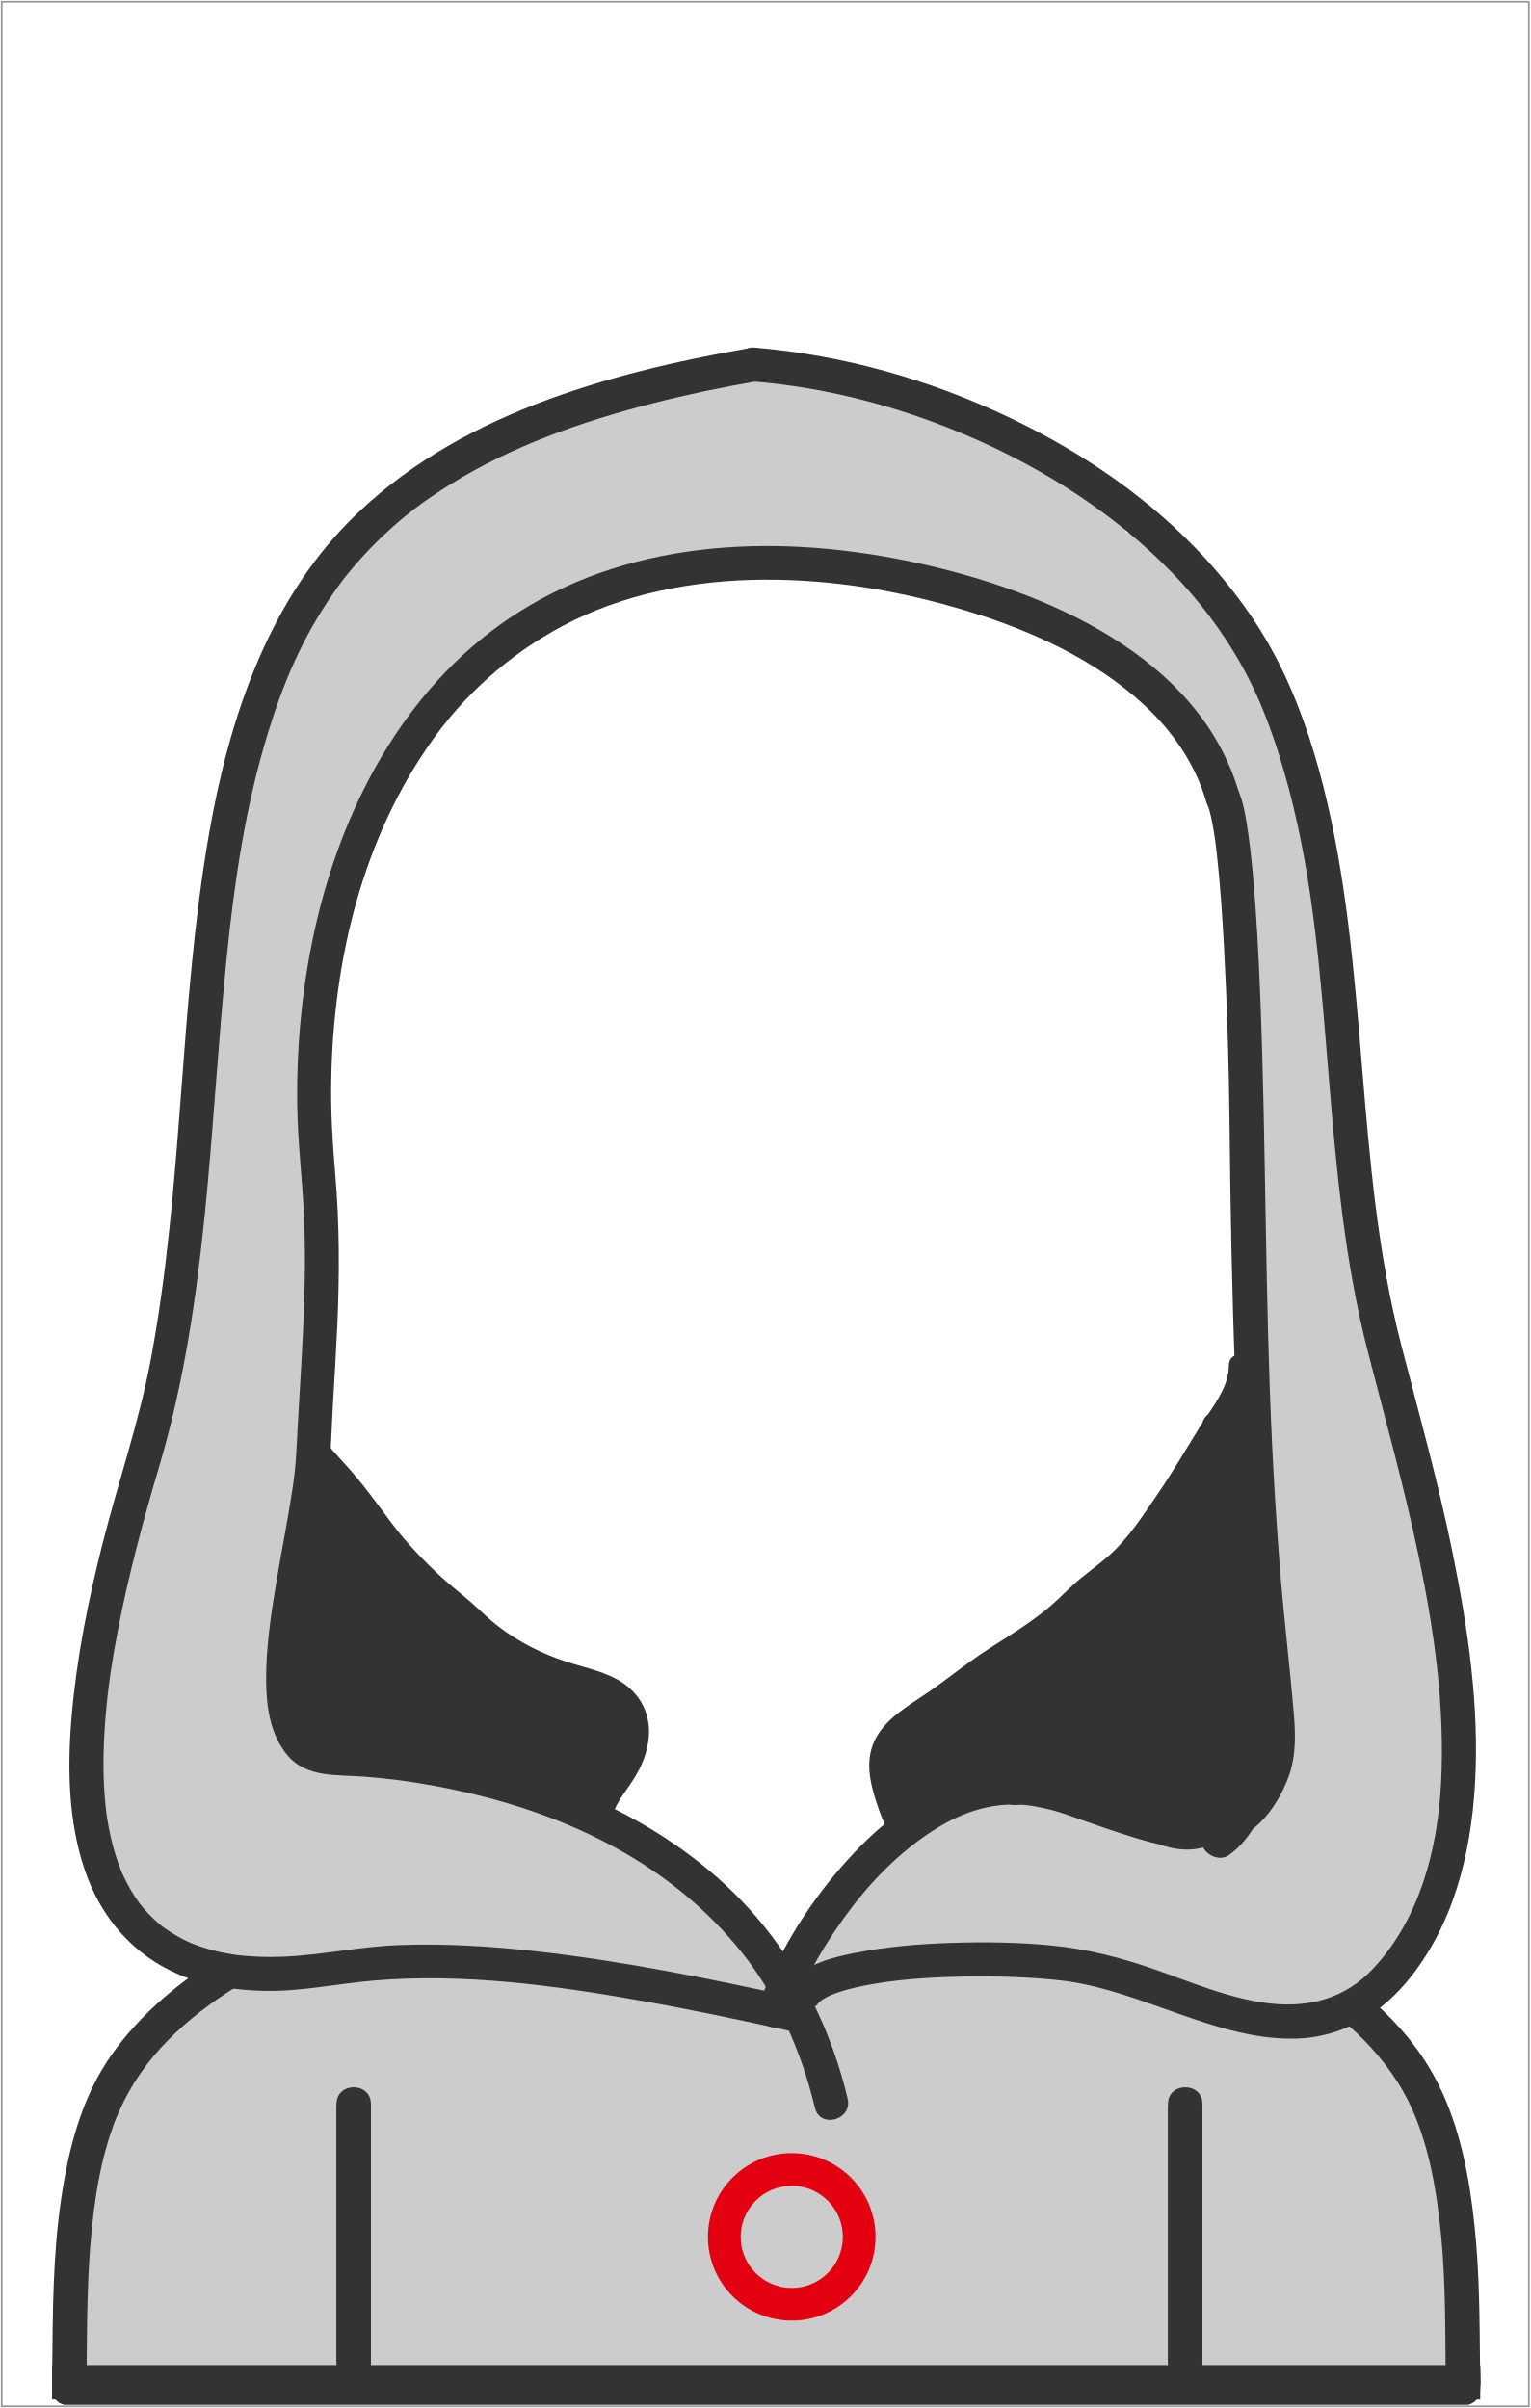
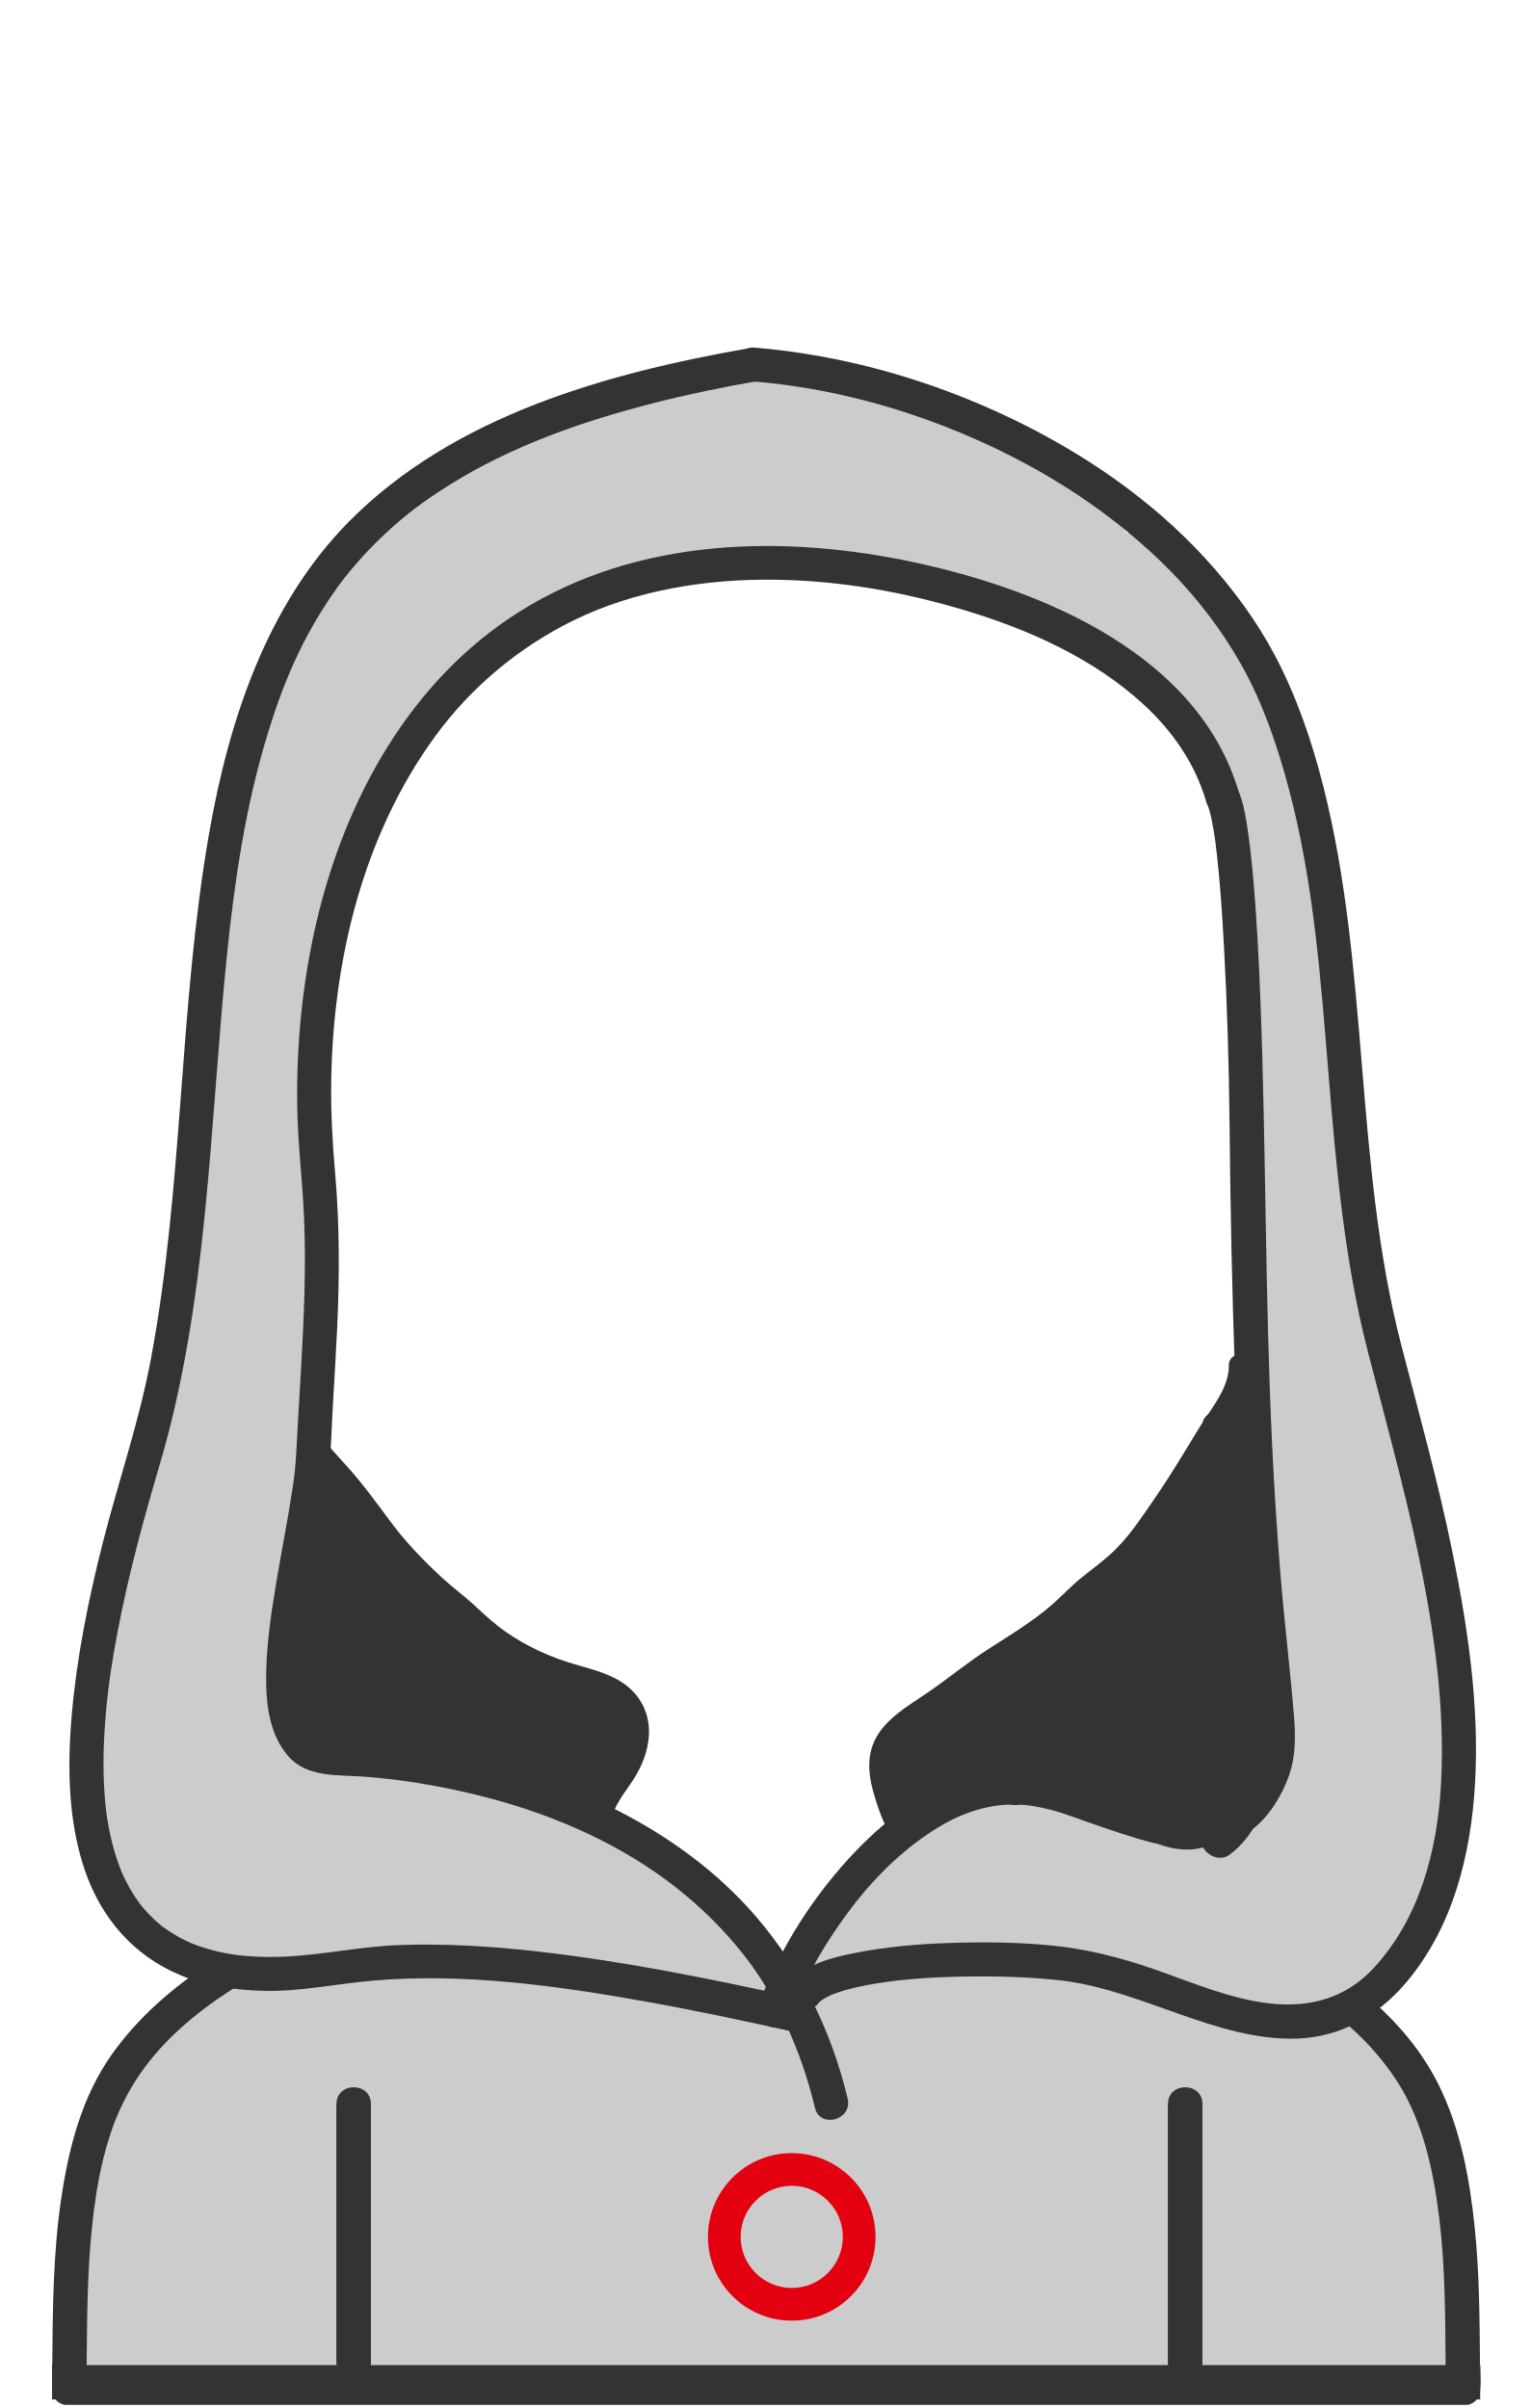
<svg xmlns="http://www.w3.org/2000/svg" width="901px" height="1418px" viewBox="0 0 901 1418" version="1.1">
  <defs />
  <g id="Page-1" stroke="none" stroke-width="1" fill="none" fill-rule="evenodd">
    <g id="cloak" transform="translate(1, 1)">
      <g id="cloak-FFCC3B" transform="translate(29, 203)" fill-rule="nonzero">
        <g id="Group" transform="translate(538, 1080)" fill="#FFF7D7">
          <path d="M53.72,44.104 C51.788,40.944 49.921,37.744 48.019,34.566 C43.267,26.63 38.559,18.663 33.732,10.774 C31.773,7.574 30.157,4.146 27.739,1.233 C26.898,-0.327 26.898,1.419 26.814,1.56 C21.838,9.759 16.892,17.977 11.978,26.214 C8.308,32.372 4.693,38.558 1.051,44.732 C0.527,45.744 1.522,45.736 1.96,45.998 C10.086,50.871 18.234,55.705 26.354,60.586 C27.177,61.082 27.786,61.139 28.631,60.634 C36.812,55.718 45.017,50.841 53.244,46.002 C54.219,45.43 54.26,44.987 53.72,44.104 Z" id="Shape" />
          <path d="M50.602,52.751 C42.992,57.224 35.395,61.73 27.798,66.228 C26.659,66.2 25.86,65.418 24.961,64.888 C17.881,60.705 10.816,56.495 3.734,52.313 C3.134,51.959 2.588,51.3 1.494,51.672 C4.328,55.699 7.064,59.584 9.801,63.468 C15.251,71.2 20.687,78.94 26.185,86.636 C26.488,87.059 26.511,88.476 27.732,87.591 C28.32,87.563 28.56,87.078 28.837,86.687 C36.533,75.798 44.221,64.903 51.903,54.004 C52.253,53.507 52.858,52.956 52.217,52.324 C51.54,51.656 51.071,52.474 50.602,52.751 Z" id="Shape" />
        </g>
        <path d="M821.533,1143.788 C823.013,1137.337 823.585,1130.705 824.064,1123.959 C824.472,1118.217 824.496,1112.492 824.226,1106.787 C825.818,1102.933 826.667,1098.698 826.667,1094.308 C826.667,1079.221 825.898,1063.896 822.688,1049.117 C820.226,1037.785 814.474,1026.329 804.367,1020.017 C802.562,1018.894 800.641,1017.969 798.637,1017.258 C795.905,1012.642 792.915,1008.184 789.953,1003.705 C788.117,1000.712 786.252,997.736 784.299,994.816 C779.218,987.221 773.35,979.281 765.465,974.409 C773.518,969.632 779.973,962.504 785.796,955.319 C788.885,951.506 791.146,947.022 793.451,942.737 C795.125,939.625 796.133,936.387 796.847,933.078 C798.482,931.619 799.957,929.99 801.247,928.219 C806.591,920.923 808.551,911.238 810.145,902.632 C810.546,900.433 810.899,898.226 811.202,896.012 C825.047,878.092 836.065,854.7 828.389,833.858 C830.212,831.189 831.304,828.061 831.23,824.687 C831.012,814.905 829.459,804.989 827.776,795.346 C825.906,784.628 824.639,773.708 823.081,762.947 C820.67,746.294 817.654,729.703 814.164,713.244 C805.765,673.629 795.909,634.15 783.123,595.703 C782.174,592.85 780.136,590.566 777.592,588.904 C775.656,580.774 773.528,572.691 771.209,564.662 C770.555,559.374 769.909,554.086 769.272,548.796 C766.872,528.78 764.186,508.791 761.464,488.807 C762.846,481.78 762.033,473.796 762.127,467.086 C762.249,458.162 762.329,449.286 762.189,440.358 C762.019,429.453 760.264,419.083 756.792,408.782 C756.16,406.91 755.183,405.247 753.976,403.796 L753.975,403.772 C753.836,400.458 753.623,397.148 753.404,393.839 C752.776,384.356 751.714,374.911 751.12,365.424 C750.524,355.903 749.947,346.386 749.491,336.856 C748.839,323.181 748.607,309.385 747.138,295.762 C746.068,285.831 744.707,276.046 742.759,266.24 C741.296,258.878 739.056,251.895 736.677,244.88 C738.013,242.624 738.846,240.106 739.119,237.499 C739.397,234.761 739.062,231.996 738.137,229.404 C737.791,228.106 737.312,226.847 736.705,225.649 C735.103,221.904 732.467,218.51 730.137,215.227 C726.458,210.042 721.973,205.404 717.551,200.858 C712.974,196.156 708.35,191.501 703.678,186.894 L703.312,186.024 C691.833,159.351 678.044,133.432 660.678,110.08 C655.028,102.481 643.472,101.607 636.275,107.359 C635.248,108.19 634.319,109.135 633.506,110.176 C629.941,104.114 623.519,99.025 617.945,94.888 C608.265,87.703 598.365,80.814 588.431,73.986 C575.752,65.271 562.959,56.664 549.934,48.468 C543.969,44.714 537.828,41.294 531.801,37.64 C528.335,35.538 524.074,33.255 520.305,32.266 C513.403,30.453 507.148,32.218 502.645,35.919 C501.923,35.339 501.164,34.806 500.373,34.324 C491.394,28.85 481.461,25.713 471.125,23.931 C469.601,19.157 466.456,14.888 461.889,13.056 C436.911,3.036 412.605,12.536 389.228,22.347 C378.043,21.185 366.67,22.647 355.525,25.489 C347.647,27.497 339.922,30.078 332.128,32.377 C328.695,33.385 325.236,34.303 321.755,35.13 C322.71,34.843 317.826,35.764 317.187,35.851 C315.034,36.144 312.865,36.288 310.695,36.395 C303.822,36.737 297.97,41.804 295.238,47.966 C293.689,48.584 292.153,49.233 290.63,49.913 C285.972,48.119 280.64,48.152 275.634,51.042 C269.017,54.863 261.728,58.951 254.585,63.518 L254.533,63.535 C244.163,66.909 233.542,70.161 224.627,76.696 C221.904,78.692 219.895,81.489 218.637,84.629 C211.158,86.654 204.132,91.735 197.772,98.127 C195.996,98.635 194.173,99.101 192.736,99.909 C190.888,100.95 189.191,102.246 187.565,103.597 C185.25,105.52 183.169,107.718 181.162,109.953 C176.829,114.778 173.27,120.262 169.904,125.786 C163.053,137.033 157.397,148.977 151.771,160.867 C149.904,164.812 148.042,168.761 146.033,172.636 C145.972,172.753 145.907,172.867 145.846,172.984 C145.765,173.122 145.686,173.254 145.616,173.368 C144.291,175.52 142.995,177.691 141.729,179.878 C135.839,190.01 129.253,200.74 127.036,212.233 C115.401,235.633 107.34,260.801 109.092,287.125 C109.262,289.678 110.018,292.104 111.212,294.284 C108.776,302.066 106.444,309.868 104.276,317.69 C96.169,346.937 90.467,377.023 92.634,407.518 C92.919,411.536 94.289,415.286 96.544,418.342 C87.415,454.214 77.218,491.446 87.808,527.433 C83.153,543.003 78.139,558.469 73.831,574.142 C69.412,590.218 66.533,606.967 68.618,623.081 C66.141,633.969 63.756,644.878 61.462,655.806 C59.48,658.8 57.827,661.795 56.741,665.095 C50.999,672.955 48.07,682.533 45.336,691.979 C41.712,704.496 37.906,716.918 34.703,729.561 C33.628,733.808 32.612,738.07 31.657,742.345 C30.601,744 29.724,745.83 28.989,747.792 C24.111,760.804 23.451,775.125 24.39,789.4 C23.78,797.43 23.515,805.496 23.688,813.6 C24.26,840.4 24.723,870.885 32.772,898.018 C32.974,899.632 33.49,901.183 34.235,902.641 C38.945,916.714 45.871,929.753 56.166,940.712 C61.935,946.852 71.495,948.284 78.872,944.304 C78.885,944.297 78.896,944.288 78.909,944.283 C81.421,946.233 84.323,947.62 87.418,948.35 C98.353,950.945 109.671,951.519 120.927,951.65 C125.808,952.39 130.687,953.14 135.573,953.836 C132.885,955.31 130.283,956.982 127.764,958.779 C125.685,954.537 120.272,951.646 115.795,953.283 C107.498,956.319 101.364,961.765 96.256,968.28 C92.785,967.676 89.017,968.967 86.448,973.129 C85.773,974.223 85.094,975.316 84.413,976.406 C81.658,976.97 79.149,978.748 77.333,981.231 C72.831,987.391 68.627,993.743 64.589,1000.196 C62.496,1001.033 60.608,1002.572 59.104,1004.525 C56.578,1007.8 53.476,1010.695 50.56,1013.615 C49.6,1014.568 48.848,1015.709 48.352,1016.967 C47.378,1018.32 46.836,1019.985 46.681,1021.684 C44.752,1022.961 43.288,1024.846 42.892,1027.2 C41.848,1033.416 40.003,1039.378 37.904,1045.263 C35.112,1051.564 32.654,1058.007 30.739,1064.673 C30.519,1065.441 30.385,1066.177 30.323,1066.886 C27.448,1068.373 25.315,1071.228 25.313,1075.467 C25.309,1083.383 25.27,1091.318 25.145,1099.256 C19.666,1098.319 13.438,1101.526 13.16,1108.888 C12.933,1114.879 13.137,1120.827 13.657,1126.738 C14.059,1146.105 14.416,1165.519 18.586,1184.5 C19.853,1190.27 26.148,1192.681 31.285,1191.458 C36.164,1197.965 43.757,1202.395 52.341,1202.745 C63.456,1203.198 74.619,1201.652 85.533,1199.66 C89.836,1198.873 94.129,1198.053 98.449,1197.36 C99.327,1197.22 102.246,1196.902 103.475,1196.744 C105.041,1196.693 106.608,1196.685 108.175,1196.679 C122.922,1196.617 137.605,1195.162 152.324,1194.678 C157.967,1194.715 163.634,1194.694 169.343,1194.682 C173.34,1194.675 177.295,1193.864 180.972,1192.297 C189.389,1194.6 198.227,1195.478 207.055,1195.906 C221.194,1196.594 235.232,1196.619 249.381,1195.967 C268.949,1195.067 288.456,1193.161 307.993,1191.777 C311.703,1194.406 316.054,1196.055 320.814,1196.196 C331.36,1196.51 341.709,1195.054 352.008,1193.175 C353.52,1193.068 355.032,1192.976 356.547,1192.891 C357.719,1192.853 358.89,1192.812 360.064,1192.777 C381.046,1195.041 402.296,1195.884 423.129,1193.158 C423.496,1193.109 423.848,1193.036 424.208,1192.976 C436.309,1193.258 449.234,1192.739 460.894,1189.144 C504.087,1189.426 547.299,1190.728 590.349,1194.323 C600.788,1195.279 611.216,1196.363 621.627,1197.609 C628.147,1198.39 633.951,1198.301 639.69,1195.755 C642.815,1199.351 647.856,1200.755 654.836,1199.942 C660.078,1199.688 664.965,1197.634 670.08,1197.27 C676.705,1196.798 682.781,1194.179 687.387,1190.041 C694.177,1189.896 701.95,1191.229 708.569,1192.207 C719.657,1193.845 730.489,1195.459 741.703,1196.246 C752.861,1197.03 764.195,1195.486 775.341,1194.46 C774.105,1194.601 779.752,1194.236 780.971,1194.193 C781.407,1194.177 781.844,1194.176 782.28,1194.166 C792.679,1197.865 803.526,1197.598 814.332,1194.812 C826.609,1191.648 834.98,1178.974 834.523,1166.61 C834.178,1157.325 829.12,1148.76 821.533,1143.788 Z M628.843,870.575 C607.492,865.279 589.487,851.324 566.908,850.153 C549.661,849.257 535.137,853.6 519.968,861.618 C509.105,867.359 498.804,874.937 490.07,883.573 C481.882,891.67 473.759,901.996 470.786,913.372 C466.255,915.613 461.897,918.253 457.975,921.183 C452.296,925.426 444.856,930.681 441.78,937.401 C440.282,940.678 439.98,944.17 440.627,947.441 C439.016,948.011 437.416,948.608 435.825,949.231 C433.355,950.201 431.532,951.723 430.332,953.505 C426.798,953.817 423.265,954.139 419.733,954.479 C419.136,953.868 418.534,953.265 417.94,952.653 C417.861,947.357 415.758,942.094 411.656,938.255 C401.757,928.987 391.564,920.033 380.474,912.205 C377.272,909.945 373.992,907.729 370.63,905.631 C362.013,898.29 352.903,891.554 342.979,885.839 C341.45,884.968 339.807,884.315 338.097,883.9 C322.435,871.365 304.209,861.705 286.144,853.305 C265.478,843.697 243.766,835.844 221.752,829.957 C216.763,828.623 211.476,829.858 207.16,832.618 C195.18,829.73 181.576,828.902 169.974,829.973 C168.329,830.123 166.748,830.546 165.257,831.183 C162.105,830.463 158.959,829.724 155.808,829.021 C155.149,823.758 152.808,818.956 148.802,815.8 C148.721,815.631 148.639,815.465 148.559,815.297 C145.691,802.299 141.802,789.617 137.606,777.021 C135.607,768.743 133.754,760.431 132.048,752.088 C132.726,751.097 133.326,750.055 133.843,748.972 C137.404,741.507 139.531,735.362 142.684,728.266 C144.632,723.882 146.124,719.325 147.407,714.707 C150.763,702.626 152.739,690.05 153.802,677.564 C155.344,659.466 155.163,641.159 152.436,623.225 C153.558,614.624 154.124,605.936 154.472,597.35 C155.144,580.723 155.514,564.033 155.662,547.38 C157.604,528.771 158.314,510.068 156.995,491.327 C156.792,488.377 155.92,485.512 154.446,482.949 C153.439,460.579 151.933,438.229 150.258,415.897 C150.214,415.354 150.133,414.815 150.017,414.283 C151.875,401.745 153.47,389.175 155.184,376.617 C155.72,372.721 156.348,368.838 157.067,364.971 C159.431,354.927 161.678,344.791 164.265,334.786 C165.52,330.312 166.788,325.83 168.024,321.338 C171.465,309.965 175.442,298.763 178.471,287.265 C187.944,281.959 193.82,272.914 198.54,263.429 C202.956,254.556 207.689,245.887 212.372,237.145 C221.464,220.168 230.417,203.106 240.659,186.791 C242.784,186.751 244.884,186.309 246.834,185.379 C260.396,178.905 270.883,169.599 281.792,159.654 C284.051,158.253 286.311,156.852 288.552,155.427 C292.226,153.091 295.9,150.636 299.474,148.028 C305.07,146.108 310.844,144.706 316.405,142.675 C320.195,141.291 323.311,138.798 325.522,135.694 C340.723,131.156 356.351,128.104 371.852,124.719 C374.644,124.11 377.241,123.219 379.55,121.935 C383.734,121.529 387.93,121.248 392.129,121.083 C407.884,120.464 423.789,120.521 439.557,120.662 C447.158,120.73 454.751,121.05 462.326,121.683 C462.869,121.728 463.279,121.761 463.593,121.785 L464.546,121.902 C466.408,122.127 468.264,122.408 470.118,122.692 C474.259,123.325 478.341,124.266 482.467,124.972 C508.756,129.469 535.141,133.999 560.238,143.316 C572.213,147.761 584.669,153.346 594.819,161.212 C608.41,171.745 622.437,181.76 636.571,191.551 C642.666,195.773 648.864,199.964 654.417,204.889 C656.699,206.912 659.347,208.476 661.855,210.189 C665.467,212.656 671.209,215.792 675.022,219.218 C675.537,220.836 676.3,223.253 676.235,222.959 C679.343,233.773 681.474,244.873 684.935,255.566 C686.342,259.916 688.89,263.651 692.335,266.166 C693.043,294.645 694.711,323.008 698.047,351.405 C699.956,367.674 701.768,383.985 704.156,400.193 C705.135,406.84 706.395,413.421 707.234,420.092 C708.043,426.531 709.216,434.2 707.458,440.583 C706.042,445.698 706.824,451.173 709.616,455.687 C705.598,477.657 708.615,499.861 711.002,522.001 C711.208,523.91 711.786,525.71 712.696,527.248 C712.278,533.861 711.845,540.471 711.434,547.073 C710.589,560.615 710.354,574.091 710.309,587.652 C710.261,602.078 709.496,614.258 707.117,627.575 C705.998,633.839 707.817,640.036 711.664,644.389 C716.269,679.218 719.153,714.464 722.037,749.419 C723.521,767.4 725.428,785.35 727.223,803.298 C727.938,810.467 728.675,817.653 729.494,824.833 C729.268,825.059 729.034,825.272 728.816,825.508 C727.216,827.233 725.857,829.168 724.779,831.259 C714.488,845.139 701.747,857.575 696.145,874.169 C691.144,874.074 686.134,874.192 681.14,874.297 C663.69,874.659 645.901,874.806 628.843,870.575 Z M736.598,983.356 C732.208,982.238 727.749,981.384 723.102,981.277 C717.971,981.161 714.694,984.466 713.645,988.576 C711.951,988.748 710.295,988.994 708.7,989.318 C702.056,988.023 695.251,987.57 688.257,988.13 C687.449,986.431 686.254,984.87 684.664,983.671 C684.342,983.43 684.016,983.195 683.685,982.966 C683.451,981.121 682.918,979.199 682.021,977.192 C681.209,975.379 680.1,973.747 678.796,972.252 C682.926,972.825 687.054,973.416 691.176,974.066 C700.321,975.511 709.242,976.214 718.191,975.923 C723.767,979.821 730.618,982.097 737.488,982.642 C737.176,982.864 736.881,983.105 736.598,983.356 Z" id="Shape" fill="#CCCCCC" />
        <g id="Group" transform="translate(0, 952)" fill="#333333">
          <path d="M841.378,247.671 C841.44,252.978 838.148,256.127 834.189,257.119 L7.838,257.119 C3.878,256.127 0.587,252.977 0.648,247.671 C0.689,244.076 0.729,240.469 0.759,236.865 L841.268,236.865 C841.298,240.469 841.337,244.066 841.378,247.671 Z" id="Shape" />
          <path d="M841.378,247.671 C841.44,252.978 838.148,256.127 834.189,257.119 L7.838,257.119 C3.878,256.127 0.587,252.977 0.648,247.671 C0.689,244.076 0.729,240.469 0.759,236.865 L841.268,236.865 C841.298,240.469 841.337,244.066 841.378,247.671 Z" id="Shape" />
          <path d="M841.268,236.865 C841.015,209.814 840.933,182.743 838.159,155.803 C835.181,126.9 829.763,97.275 816.628,71.116 C807.235,52.403 793.973,36.521 778.567,22.778 C772.144,26.402 765.267,29.744 758.292,31.991 C771.634,42.959 783.51,55.524 792.889,70.315 C807.989,94.115 813.914,122.766 817.297,150.395 C820.8,179.055 820.779,208.01 821.013,236.864 C821.044,240.468 821.083,244.075 821.124,247.67 C821.194,252.977 824.568,256.126 828.559,257.118 C830.401,257.585 832.366,257.575 834.19,257.118 C838.149,256.126 841.441,252.976 841.379,247.67 C841.337,244.066 841.298,240.469 841.268,236.865 Z M0.646,237.01 L20.612,237.01 L20.612,256.976 L0.646,256.976 L0.646,237.01 Z" id="Shape" />
          <path d="M821.413,237.01 L841.38,237.01 L841.38,256.976 L821.413,256.976 L821.413,237.01 Z M657.586,82.929 L657.586,233.472 C657.586,246.534 677.842,246.534 677.842,233.472 L677.842,231.467 C677.842,218.404 657.586,218.404 657.586,231.467 L657.586,233.472 C657.586,246.534 677.842,246.534 677.842,233.472 L677.842,82.929 C677.842,69.866 657.586,69.866 657.586,82.929 Z M168.087,82.929 L168.087,233.472 C168.087,246.534 188.342,246.534 188.342,233.472 L188.342,231.467 C188.342,218.404 168.087,218.404 168.087,231.467 L168.087,233.472 C168.087,246.534 188.342,246.534 188.342,233.472 L188.342,82.929 C188.342,69.866 168.087,69.866 168.087,82.929 Z" id="Shape" />
          <path d="M841.378,250.709 C841.44,256.017 838.148,259.165 834.189,260.158 L7.838,260.158 C3.878,259.165 0.587,256.016 0.648,250.709 C0.689,247.113 0.729,243.508 0.759,239.903 L841.268,239.903 C841.298,243.508 841.337,247.104 841.378,250.709 Z M745.256,25.114 C746.198,25.779 747.137,26.447 748.068,27.126 C749.556,26.209 751.036,25.275 752.516,24.344 C750.085,24.771 747.658,25.043 745.256,25.114 Z" id="Shape" />
          <path d="M657.586,85.967 L657.586,236.51 C657.586,249.573 677.842,249.573 677.842,236.51 L677.842,234.505 C677.842,221.442 657.586,221.442 657.586,234.505 L657.586,236.51 C657.586,249.573 677.842,249.573 677.842,236.51 L677.842,85.967 C677.842,72.904 657.586,72.904 657.586,85.967 Z M168.087,85.967 L168.087,236.51 C168.087,249.573 188.342,249.573 188.342,236.51 L188.342,234.505 C188.342,221.442 168.087,221.442 168.087,234.505 L168.087,236.51 C168.087,249.573 188.342,249.573 188.342,236.51 L188.342,85.967 C188.342,72.904 168.087,72.904 168.087,85.967 Z M93.063,0.35 C71.375,14.7 51.664,31.7 36.286,53.141 C17.924,78.744 10.177,109.723 5.771,140.491 C1.194,172.433 1.062,204.671 0.758,236.866 C0.728,240.47 0.687,244.077 0.647,247.672 C0.586,252.979 3.877,256.128 7.837,257.12 C9.66,257.577 11.625,257.587 13.468,257.12 C17.458,256.128 20.831,252.978 20.902,247.672 C20.942,244.068 20.983,240.47 21.013,236.866 C21.256,209.815 21.347,182.744 24.123,155.804 C26.908,128.733 32.235,100.375 45.553,76.352 C62.411,45.909 90.324,24.434 120.259,7.194 C111.111,5.427 101.953,3.251 93.063,0.35 Z" id="Shape" />
        </g>
        <path d="M699.322,262.599 C675.731,182.096 585.266,144.023 510.431,127.62 C431.835,110.392 345.164,112.307 275.353,156.466 C211.597,196.795 173.591,265.914 156.569,337.846 C148.14,373.466 144.481,410.33 144.962,446.906 C145.252,468.997 148.045,490.899 148.989,512.955 C150.262,542.717 148.917,572.501 147.211,602.216 C146.311,617.903 145.327,633.584 144.523,649.275 C144.306,653.5 144.043,657.702 143.6,661.91 C143.398,663.787 143.175,665.663 142.931,667.535 C142.524,670.724 143.213,665.539 142.759,668.782 C142.569,670.123 142.373,671.464 142.17,672.803 C139.342,691.641 135.535,710.32 132.432,729.113 C129.32,747.967 126.484,767.132 126.679,786.287 C126.835,801.6 129.202,817.773 139.386,829.814 C150.538,843.001 168.864,841.009 184.36,842.211 C190.938,842.726 197.503,843.396 204.05,844.221 C204.835,844.32 209.051,844.88 205.707,844.428 C219.354,846.276 232.903,848.781 246.309,851.934 C308.25,866.47 365.971,895.016 406.514,945.506 C427.26,971.343 441.861,1004.005 449.725,1037.175 C452.7,1049.722 471.984,1044.4 469.01,1031.859 C459.638,992.328 441.634,955.574 415.135,924.715 C392.738,898.635 364.349,877.827 333.804,862.276 C287.305,838.601 235.329,826.107 183.461,822.141 C178.112,821.737 172.756,821.442 167.395,821.258 L165.577,821.195 C164.662,821.158 163.748,821.091 162.837,820.997 C165.378,821.252 160.597,820.401 159.655,820.105 C159.124,819.938 156.934,818.981 159.447,820.093 C158.826,819.819 158.231,819.491 157.636,819.163 C157.05,818.841 156.494,818.468 155.939,818.097 C154.013,816.806 157.634,819.53 155.873,818.03 C154.857,817.165 153.955,816.175 153.095,815.158 C154.879,817.267 152.057,813.441 151.586,812.601 C151.241,811.969 150.915,811.327 150.61,810.675 C149.52,808.412 151.394,812.714 150.46,810.329 C149.892,808.879 149.439,807.386 149.016,805.889 C148.567,804.301 148.223,802.685 147.904,801.068 C147.737,800.223 147.602,799.373 147.466,798.523 C147.296,797.357 147.293,797.368 147.46,798.553 C147.387,797.955 147.319,797.356 147.258,796.756 C146.365,788.46 146.581,780.052 147.104,771.739 C148.309,752.573 151.519,734.963 154.968,715.667 C158.215,697.51 161.769,679.358 163.699,661 C165.043,648.213 165.266,635.274 166.022,622.442 C166.912,607.348 167.839,592.256 168.526,577.151 C169.899,547.005 169.92,516.838 167.291,486.756 C165.699,468.533 164.683,450.381 164.994,432.078 C166.199,361.152 183.578,288.135 226.057,229.744 C246.717,201.346 274.839,177.493 307.208,161.542 C343.641,143.589 386.203,136.682 427.305,137.394 C465.289,138.051 501.766,144.497 538.533,155.562 C576.244,166.911 614.049,184.062 642.979,210.616 C660.342,226.554 673.522,245.676 680.04,267.914 C683.656,280.266 702.958,275.005 699.322,262.599 Z" id="Shape" fill="#333333" />
        <path d="M435.591,982.489 C444.113,959.817 456.663,938.629 471.3,919.387 C485.583,900.613 503.145,883.482 523.481,871.394 C541.312,860.796 560.436,856.182 580.092,859.864 C602.269,864.017 623.001,874.059 644.727,879.935 C666.228,885.75 689.156,887.373 707.589,872.97 C717.428,865.282 724.695,853.176 728.825,841.564 C732.762,830.496 732.714,818.234 731.765,806.681 C729.434,778.281 725.942,749.972 723.658,721.557 C721.642,696.494 720.059,671.399 718.855,646.284 C714.683,559.259 715.363,472.107 711.995,385.066 C711.034,360.237 709.786,335.395 707.524,310.647 C706.576,300.265 705.416,289.881 703.72,279.592 C702.625,272.952 701.275,266.302 698.314,260.21 C695.932,255.31 689.061,254.028 684.632,256.623 C679.666,259.532 678.661,265.403 681.044,270.305 C681.965,272.2 680.062,267.615 681.084,270.433 C681.409,271.329 681.681,272.244 681.943,273.159 C682.658,275.645 683.19,278.183 683.684,280.72 C684.252,283.632 684.715,286.564 685.15,289.498 C685.269,290.31 685.382,291.122 685.495,291.934 C685.145,289.417 685.54,292.297 685.587,292.662 C685.853,294.754 686.103,296.847 686.337,298.943 C688.37,316.917 689.525,334.994 690.514,353.051 C692.405,387.566 693.461,422.152 693.807,456.717 C694.817,557.796 697.505,659.071 707.001,759.745 C708.385,774.415 710.003,789.058 711.49,803.716 C712.613,814.786 713.005,825.671 709.539,836.248 C706.431,845.732 698.68,855.784 690.752,860.491 C683.519,864.786 674.689,864.865 665.372,863.869 C643.941,861.576 622.17,851.159 601.267,844.675 C580.043,838.091 558.799,836.141 537.394,843.133 C508.824,852.467 484.655,873.098 465.216,895.437 C444.278,919.5 427.528,947.315 416.305,977.173 C414.385,982.28 418.395,988.127 423.289,989.474 C428.908,991.02 433.675,987.587 435.591,982.489 Z" id="Shape" fill="#333333" />
        <path d="M411.139,1.027 C327.3,15.66 237.23,40.735 175.568,103.013 C127.117,151.948 104.708,220.242 93.118,286.648 C75.223,389.185 78.005,494.26 58.77,596.603 C51.875,633.285 39.626,668.572 30.455,704.699 C21.96,738.156 15.115,772.184 12.177,806.616 C9.596,836.857 10.103,868.824 20.098,897.797 C29.68,925.571 48.656,947.613 75.949,959.019 C91.331,965.448 108.147,967.896 124.728,968.341 C146.67,968.93 167.934,964.184 189.674,962.319 C243.003,957.744 297.224,965.231 349.649,974.569 C378.388,979.688 406.937,985.798 435.443,992.067 C448.012,994.832 453.354,975.551 440.759,972.782 C389.259,961.455 337.549,950.868 285.096,945.01 C258.438,942.033 231.557,940.413 204.734,941.407 C181.687,942.261 159.186,947.367 136.184,948.261 C127.073,948.615 117.934,948.294 108.881,947.198 C110.91,947.444 107.679,947.018 107.578,947.003 C104.722,946.566 101.882,946.029 99.063,945.393 C95.222,944.541 91.437,943.453 87.71,942.195 C86.07,941.634 84.446,941.031 82.838,940.384 C80.196,939.335 84.683,941.203 82.105,940.071 C81.341,939.732 80.583,939.382 79.829,939.021 C76.646,937.518 73.576,935.786 70.6,933.908 C69.268,933.058 67.961,932.171 66.68,931.247 C66.356,931.016 64.247,929.418 66.207,930.935 C65.596,930.457 64.992,929.971 64.395,929.476 C61.824,927.365 59.416,925.06 57.125,922.65 C55.556,920.985 54.057,919.255 52.633,917.465 C51.009,915.446 53.889,919.146 52.337,917.069 C50.346,914.405 48.545,911.602 46.861,908.736 C45.282,906.048 43.869,903.265 42.549,900.443 C42.215,899.728 41.897,899.005 41.579,898.284 C40.498,895.833 42.372,900.235 41.358,897.743 C40.658,896.005 39.999,894.25 39.383,892.48 C37.077,885.937 35.387,879.187 34.068,872.381 C33.744,870.686 33.446,868.985 33.174,867.281 C33.034,866.42 32.907,865.557 32.78,864.694 C32.352,861.797 33.04,866.789 32.665,863.868 C32.17,860.015 31.816,856.146 31.537,852.272 C30.395,836.417 30.958,820.46 32.348,804.64 C33.84,787.662 36.06,773.497 39.402,756.034 C45.646,723.399 54.321,691.268 63.753,659.427 C92.566,562.157 93.328,459.784 103.484,359.538 C108.017,314.802 114.562,270.312 127.843,227.25 C136.95,197.722 147.791,172.093 165.743,145.994 C170.668,138.834 173.358,135.404 178.824,128.997 C183.975,122.958 189.477,117.224 195.221,111.749 C207.95,99.616 219.749,90.82 234.764,81.443 C271.432,58.546 312.54,44.209 354.254,33.488 C374.787,28.211 395.575,23.955 416.455,20.311 C421.831,19.373 424.779,12.879 423.439,8.01 C421.892,2.384 416.503,0.09 411.139,1.027 Z" id="Shape" fill="#333333" />
        <path d="M413.797,20.669 C458.202,24.303 502.529,36.274 543.421,54.253 C586.456,73.174 626.692,99.16 659.625,132.864 C675.57,149.183 689.385,167.362 700.611,187.23 C713.583,210.185 722.101,235.495 728.835,260.898 C743.472,316.116 747.559,373.438 752.214,430.157 C756.664,484.384 761.588,538.721 775.152,591.561 C785.458,631.71 796.651,671.611 805.118,712.21 C814.295,756.213 820.745,801.316 818.325,846.366 C816.205,885.825 805.5,926.395 778.108,955.505 C761.822,972.814 740.743,978.358 717.683,975.792 C694.188,973.179 671.487,963.289 649.344,955.584 C629.51,948.682 609.689,943.637 588.77,941.618 C569.11,939.722 549.252,939.486 529.523,940.142 C510.57,940.773 491.474,942.369 472.863,946.118 C460.886,948.531 445.25,952.148 437.107,962.126 C433.665,966.346 432.964,972.125 437.107,976.269 C440.669,979.831 447.798,980.498 451.25,976.269 C451.928,975.444 452.673,974.676 453.478,973.973 C455.05,972.582 451.546,975.365 453.323,974.096 C453.839,973.728 454.38,973.395 454.918,973.061 C456.093,972.333 457.331,971.711 458.574,971.111 C458.978,970.916 461.294,969.93 458.95,970.905 C459.945,970.499 460.949,970.116 461.962,969.758 C469.548,967.013 477.547,965.398 485.483,964.057 C503.758,960.969 524.933,959.972 544.654,959.845 C554.696,959.783 564.738,960.027 574.765,960.577 C579.098,960.815 583.427,961.136 587.749,961.524 C589.74,961.703 591.728,961.911 593.716,962.13 C594.66,962.234 595.604,962.35 596.547,962.465 C597.752,962.62 597.773,962.62 596.61,962.463 C597.194,962.543 597.778,962.626 598.361,962.711 C620.913,965.963 642.27,974.278 663.648,981.798 C686.131,989.706 709.701,997.331 733.834,996.448 C759.445,995.511 781.337,982.876 797.68,963.565 C825.348,930.871 835.898,888.299 838.326,846.366 C840.978,800.565 834.098,754.344 824.96,709.582 C816.621,668.739 805.394,628.605 794.961,588.271 C767.045,480.348 776.341,366.872 748.97,258.854 C742.275,232.429 733.289,206.134 720.533,181.987 C709.561,161.215 695.381,142.122 679.539,124.822 C647.331,89.65 606.82,62.143 563.904,41.736 C516.824,19.348 465.803,4.925 413.798,0.669 C408.358,0.224 403.798,5.555 403.798,10.669 C403.797,16.457 408.366,20.225 413.797,20.669 Z" id="Shape" fill="#333333" />
        <path d="M337.614,787.68 C327.664,780.521 314.731,778.222 303.3,774.485 C289.182,769.87 275.134,762.805 263.366,753.714 C257.959,749.536 253.055,744.683 247.966,740.132 C242.252,735.022 236.104,730.456 230.454,725.266 C219.532,715.233 209.017,704.299 200.151,692.403 C191.309,680.536 182.866,668.747 172.806,657.853 C170.439,655.302 168.107,652.718 165.813,650.101 C164.038,648.067 162.483,645.477 160.174,644.034 C153.25,639.705 146.629,650.078 152.843,654.709 C153.271,655.278 153.709,655.839 154.172,656.379 C155.272,657.731 156.422,659.042 157.567,660.354 C159.062,662.055 160.58,663.735 162.121,665.394 C160.237,666.689 158.773,668.61 158.124,670.941 C158.063,671.162 158.008,671.385 157.948,671.607 C155.4,672.624 153.199,674.707 152.118,677.949 C148.363,689.204 148.085,700.965 148.751,712.742 C147.741,719.05 146.706,725.391 146.04,731.83 C145.093,740.994 144.642,750.535 145.973,759.652 C142.612,760.939 139.931,764.019 139.747,768.705 C139.284,780.513 138.877,792.541 141.88,804.083 C145.131,816.572 153.46,826.043 163.727,833.409 C169.778,837.753 175.892,833.609 177.798,827.939 C188.361,832.109 199.181,835.592 210.292,838.049 C226.256,841.578 243.658,843.253 259.536,838.424 C259.673,838.384 259.801,838.33 259.934,838.284 C264.194,839.871 268.228,840.94 271.233,841.427 C271.34,841.445 271.443,841.451 271.549,841.467 C276.554,844.624 281.475,847.925 286.861,850.429 C288.26,851.083 289.775,851.45 291.318,851.509 C294.949,854.035 298.31,856.824 301.105,860.074 C302.21,861.785 303.466,863.394 304.857,864.881 C308.789,869.103 314.547,868.273 318.34,865.196 C318.71,868.272 320.354,870.9 323.043,872.801 C329.301,877.224 335.473,868.368 331.32,863.143 L331.33,863.107 C331.708,861.603 332.405,860.243 333.125,858.882 C335.257,854.855 337.935,851.105 340.549,847.382 C346.209,839.322 350.339,831.012 351.697,821.06 C353.511,807.757 348.541,795.542 337.614,787.68 Z M720.351,816.64 C719.611,801.894 717.266,787.253 715.769,772.573 C715.385,768.806 713.623,765.43 710.714,763.528 C709.413,749.863 708.355,736.185 708.302,722.441 C708.285,718.15 706.205,715.196 703.349,713.582 C703.783,712.422 704.039,711.117 704.036,709.642 C704.034,708.479 704.017,707.317 704.009,706.152 C704.57,702.99 705.054,699.899 705.376,696.976 C706.238,689.108 705.989,681.259 705.447,673.416 C708.646,659.79 707.994,644.919 703.655,632.144 C702.695,629.317 701.035,627.342 699.064,626.112 C701.724,621.376 704.051,616.484 705.675,611.303 C706.763,607.835 707.231,604.077 707.208,600.455 C707.155,591.563 693.343,591.196 693.397,600.115 C693.459,610.588 687.123,620.041 681.174,628.841 C679.614,630.009 678.399,631.696 677.794,633.906 C677.359,634.58 676.934,635.25 676.521,635.916 C668.054,649.626 659.925,663.561 650.785,676.837 C642.162,689.366 634.23,701.98 622.715,712.126 C617.348,716.853 611.537,721.063 605.999,725.586 C599.947,730.527 594.684,736.309 588.77,741.408 C577.418,751.194 564.478,758.961 551.905,767.043 C539.504,775.014 528.251,784.377 516.131,792.694 C504.721,800.526 490.549,808.346 484.624,821.504 C478.747,834.551 482.875,848.492 487.268,861.28 C489.413,867.528 492.206,873.536 495.328,879.348 C499.541,887.193 511.647,880.53 507.424,872.668 C506.282,870.545 505.18,868.401 504.12,866.237 C507.101,867.726 510.795,867.847 514.225,866.047 C517.945,864.094 522.155,863.374 526.39,862.93 C530.018,862.702 533.634,862.338 537.277,861.789 C539.865,861.399 541.755,860.112 543.004,858.356 C548.328,857.218 553.617,855.946 558.847,854.461 C560.802,857.173 563.988,858.97 567.507,858.97 C570.231,858.97 572.52,858.027 574.277,856.48 C575.193,856.98 576.251,857.342 577.471,857.521 C577.602,857.541 577.729,857.567 577.86,857.588 C578.543,857.808 579.227,858.021 579.91,858.241 C602.524,865.955 624.796,874.694 647.868,880.988 C648.585,881.183 649.317,881.313 650.057,881.378 C651.853,881.983 653.657,882.568 655.479,883.104 C663.308,885.409 671.239,885.991 678.266,883.826 C680.876,889.042 688.425,891.996 693.419,888.446 C700.576,883.357 705.741,876.589 709.847,869.111 C712.907,868.279 715.515,865.961 716.454,861.806 C719.812,847 721.124,831.803 720.351,816.641 L720.351,816.64 Z" id="Shape" fill="#333333" />
        <path d="M436.083,1063.916 C408.842,1063.916 386.761,1085.998 386.761,1113.238 C386.761,1140.478 408.843,1162.56 436.083,1162.56 C463.323,1162.56 485.405,1140.478 485.405,1113.238 C485.405,1085.998 463.323,1063.916 436.083,1063.916 Z M436.083,1143.318 C419.471,1143.318 406.003,1129.851 406.003,1113.238 C406.003,1096.625 419.471,1083.158 436.083,1083.158 C452.695,1083.158 466.163,1096.625 466.163,1113.238 C466.163,1129.851 452.695,1143.318 436.083,1143.318 Z" id="Shape" fill="#E20011" />
      </g>
-       <rect id="Rectangle-path" stroke="#979797" x="0" y="0" width="899" height="1416" />
+       <rect id="Rectangle-path" x="0" y="0" width="899" height="1416" />
    </g>
  </g>
</svg>
